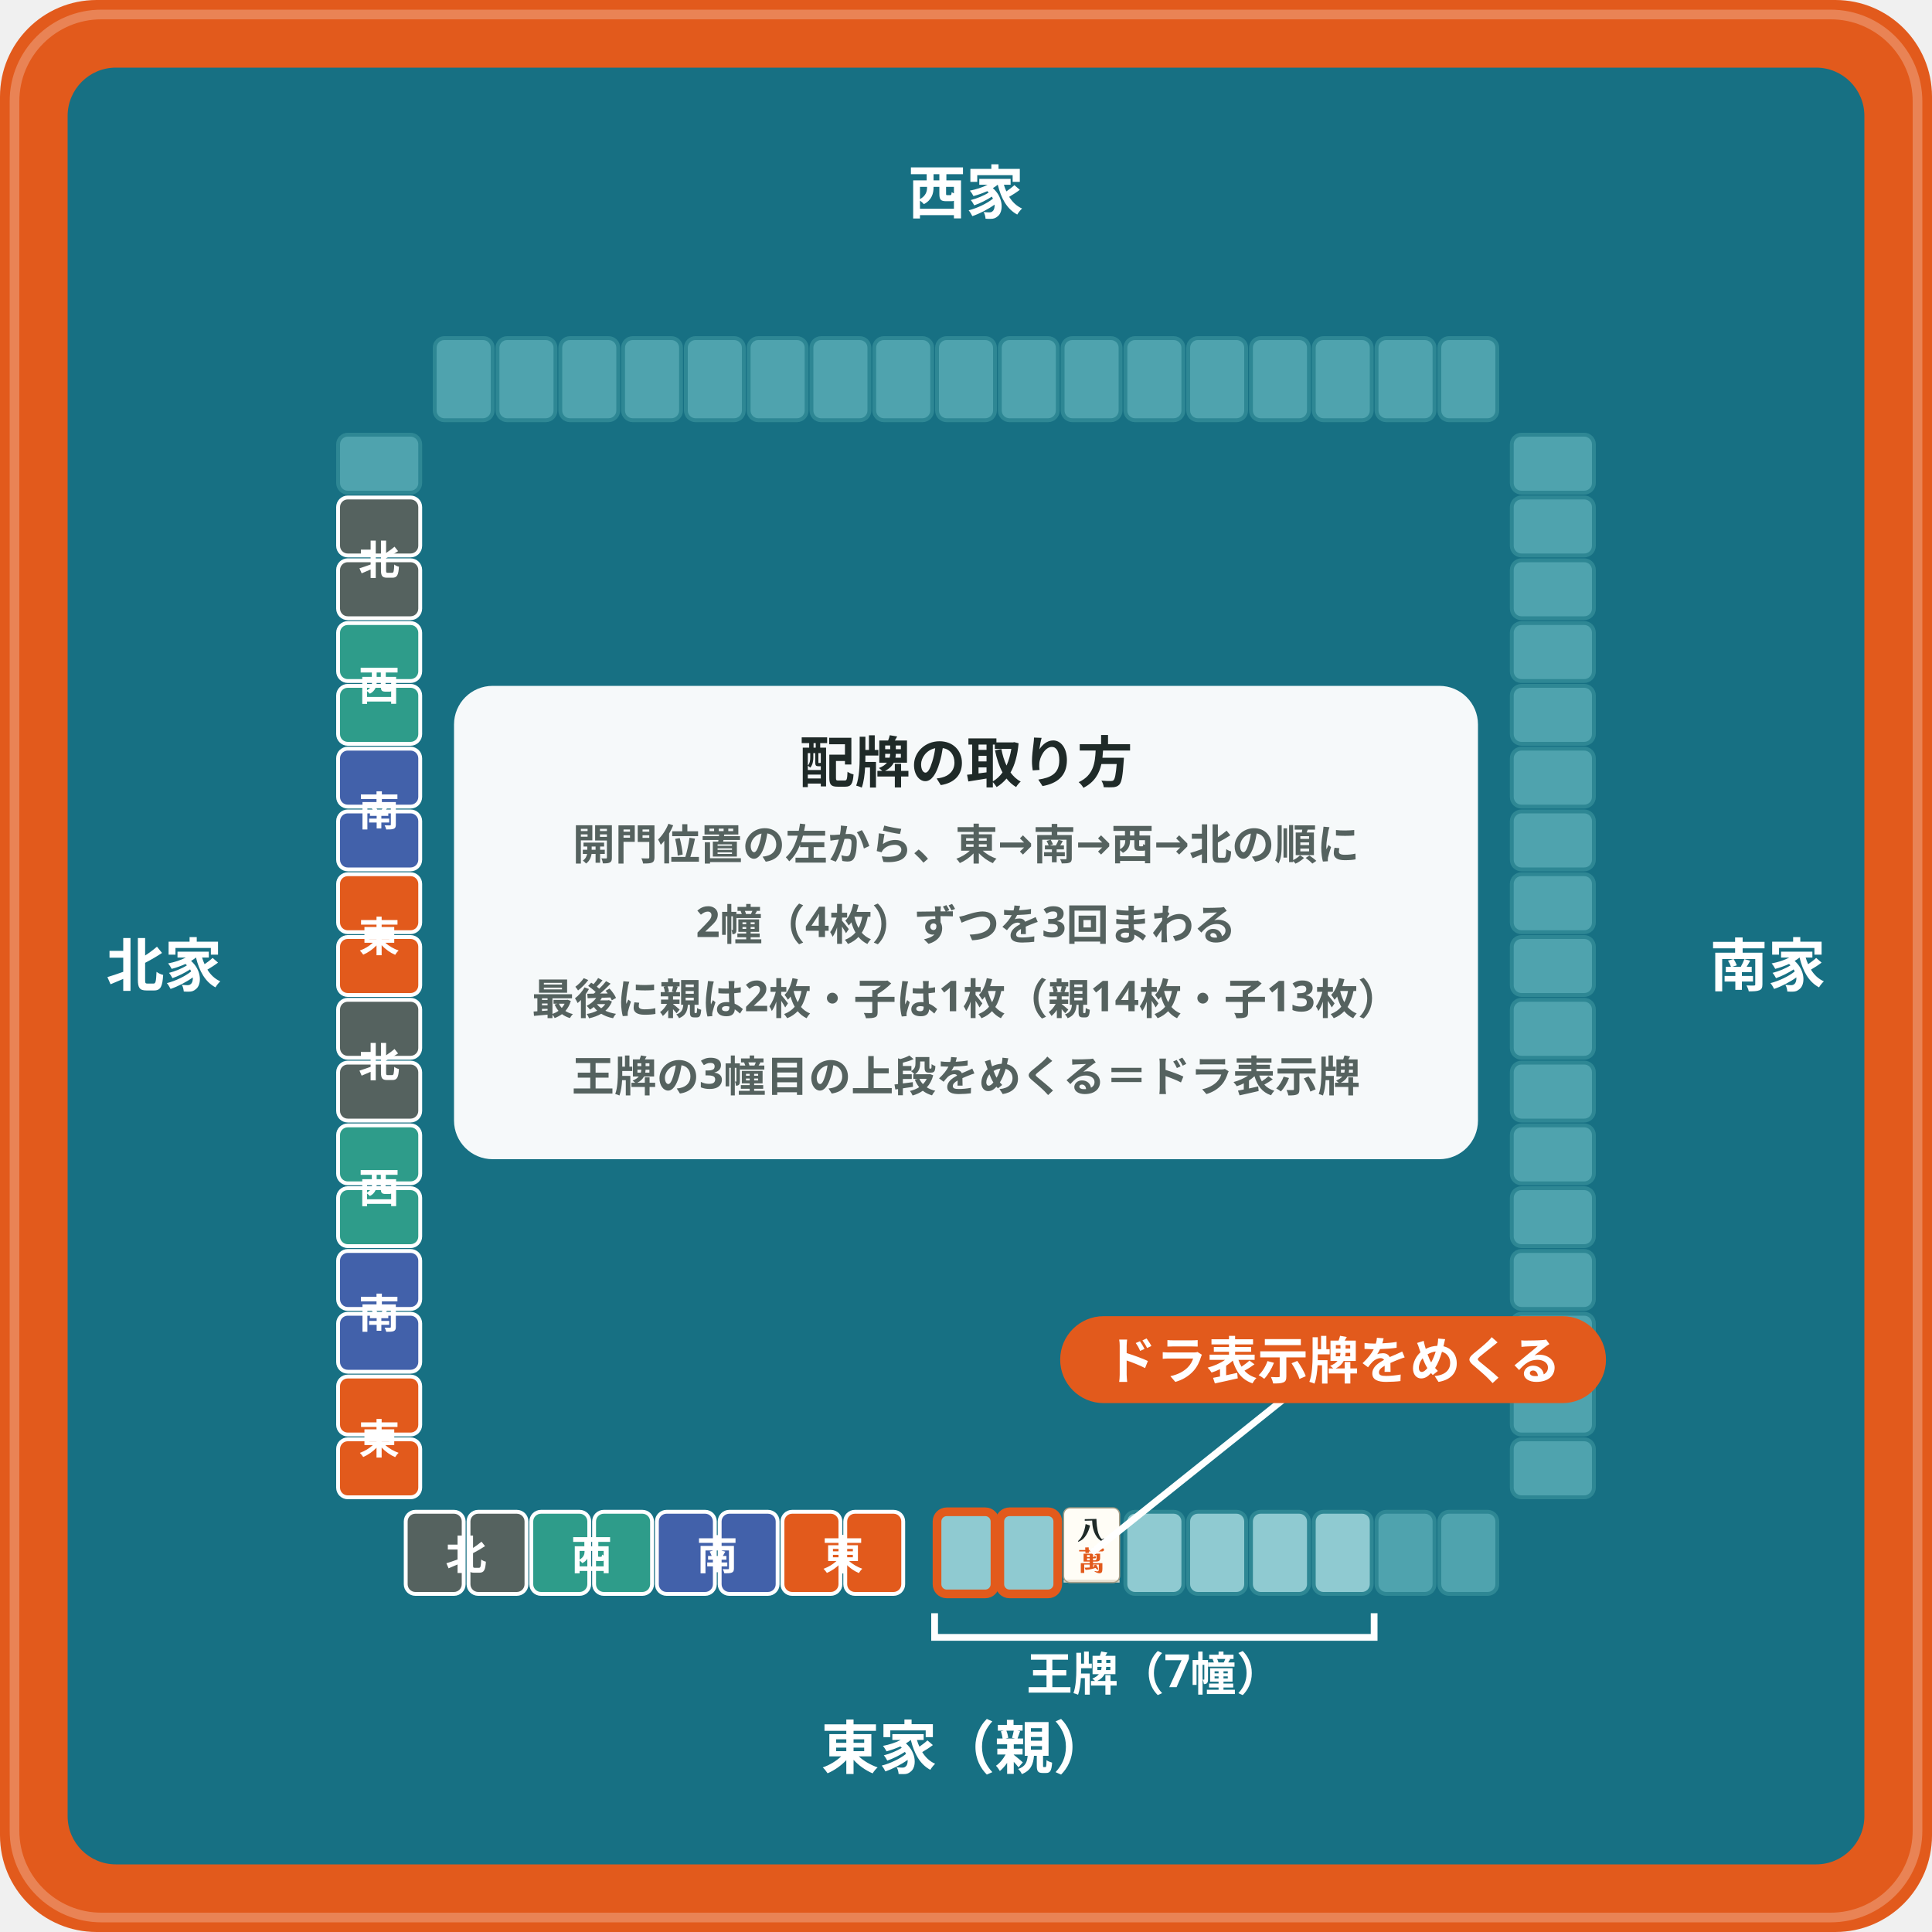
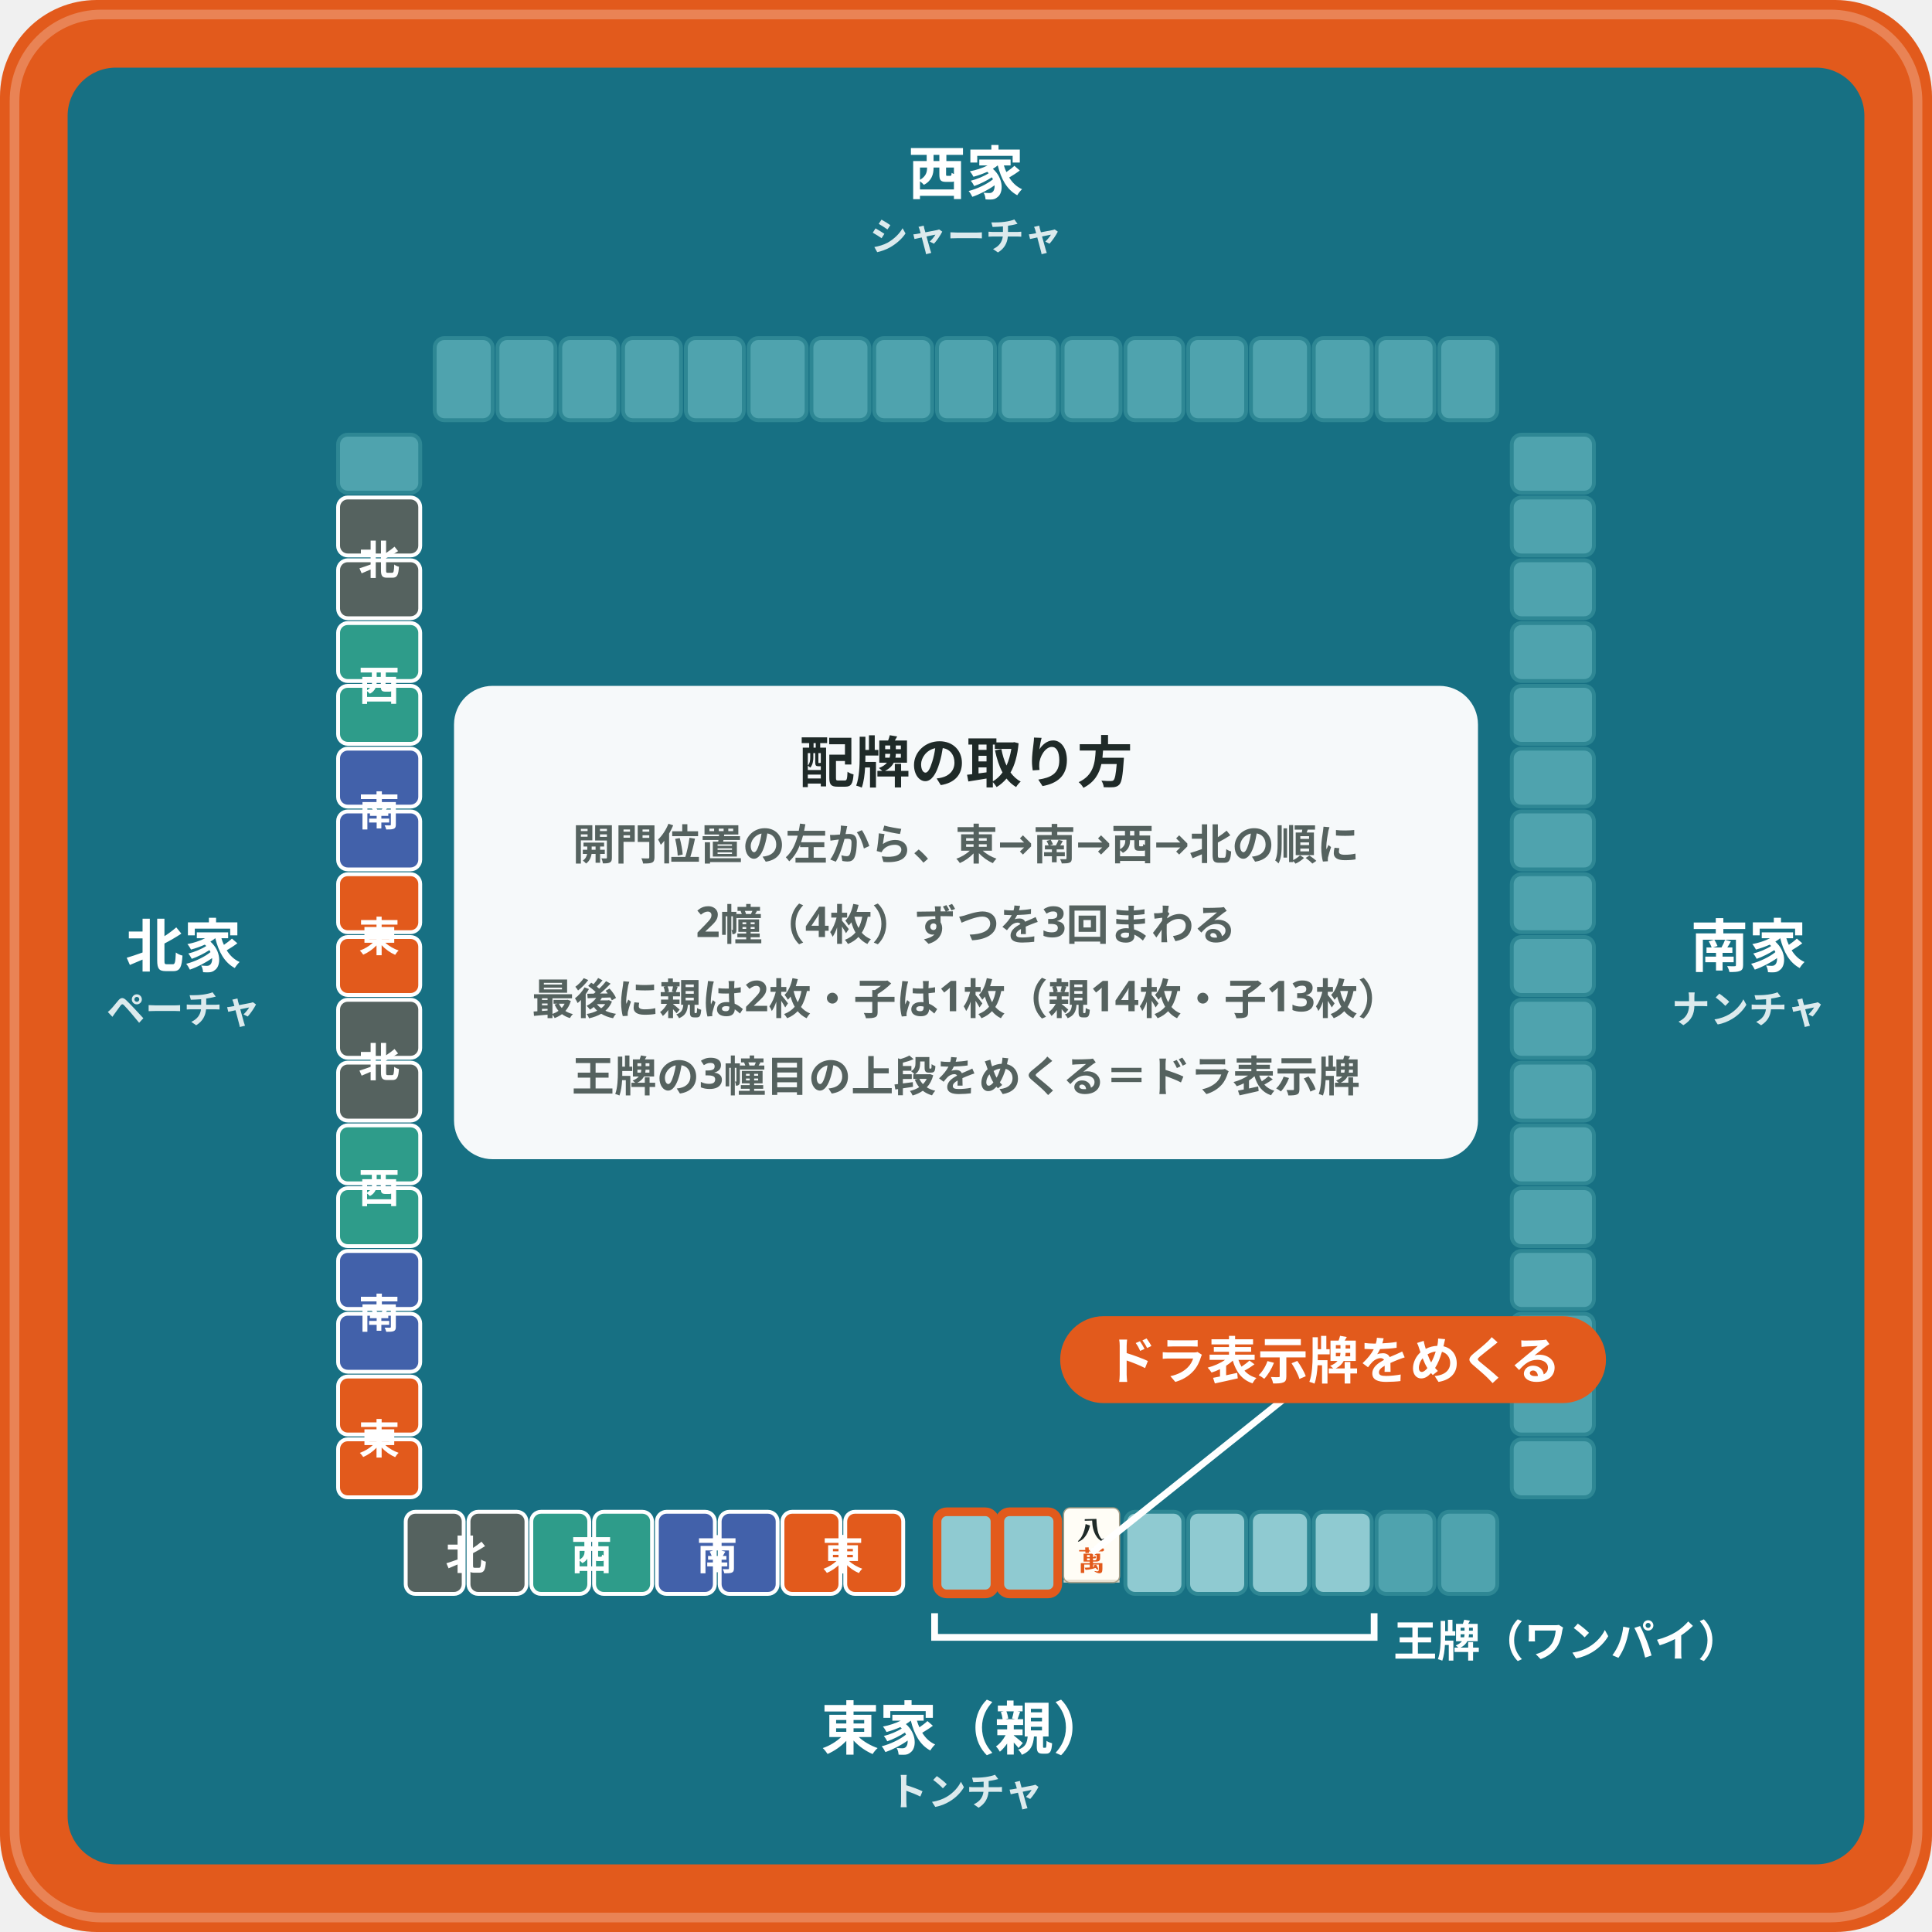
<svg xmlns="http://www.w3.org/2000/svg" viewBox="0 0 400 400" role="img" aria-label="配牌の取り方の図。開門位置の左から東南西北の順に2幢ずつ3回取る">
  <defs>
    <marker id="ah" markerWidth="8" markerHeight="8" refX="4" refY="4" orient="auto">
      <path d="M0 0 L8 4 L0 8 Z" fill="#fff" />
    </marker>
  </defs>
  <rect width="400" height="400" rx="20" fill="#E25A1C" />
  <rect x="3" y="3" width="394" height="394" rx="18" fill="none" stroke="#fff" stroke-opacity=".25" stroke-width="2" />
  <rect x="14" y="14" width="372" height="372" rx="10" fill="#177083" />
  <g transform="rotate(0 200 200)">
    <rect x="298.0" y="313" width="12" height="17" rx="2" fill="#4FA3AE" stroke="#2E8794" stroke-width=".8" />
    <rect x="285.0" y="313" width="12" height="17" rx="2" fill="#4FA3AE" stroke="#2E8794" stroke-width=".8" />
    <rect x="272.0" y="313" width="12" height="17" rx="2" fill="#8FCAD1" stroke="#2E8794" stroke-width=".8" />
    <rect x="259.0" y="313" width="12" height="17" rx="2" fill="#8FCAD1" stroke="#2E8794" stroke-width=".8" />
    <rect x="246.0" y="313" width="12" height="17" rx="2" fill="#8FCAD1" stroke="#2E8794" stroke-width=".8" />
    <rect x="233.0" y="313" width="12" height="17" rx="2" fill="#8FCAD1" stroke="#2E8794" stroke-width=".8" />
    <svg x="220.0" y="312" width="12" height="17.2" viewBox="-1 -1 62 89">
      <rect x="0" y="7" width="60" height="80" rx="7" fill="#177083" />
      <rect x="0" y="0" width="60" height="80" rx="7" fill="#FFFDF6" />
      <rect x="0" y="77" width="60" height="3" fill="#E3DCCB" opacity=".9" />
      <rect x="0" y="0" width="60" height="80" rx="7" fill="none" stroke="#A79E87" stroke-width="1.3" />
      <path transform="translate(14.82 34.75) scale(0.03 -0.03)" d="M451 529Q432 443 398.5 357.0Q365 271 316.5 193.0Q268 115 205 52Q182 30 151.0 10.5Q120 -9 91 -25Q82 -29 62.5 -38.5Q43 -48 32 -48Q19 -48 19 -37Q19 -31 22 -27Q23 -25 25.0 -23.0Q27 -21 28 -20Q74 22 106.0 63.5Q138 105 166 160Q216 255 247.0 364.5Q278 474 293 582ZM993 15Q993 -11 972.5 -27.5Q952 -44 926 -44Q913 -44 892.0 -37.0Q871 -30 851.5 -20.5Q832 -11 821 -5Q755 38 703.5 106.5Q652 175 617.0 254.0Q582 333 563 407Q545 479 536.5 555.5Q528 632 526 706L262 699V756L679 765Q681 703 684.5 642.0Q688 581 695 520Q706 434 724.0 345.0Q742 256 778.5 175.5Q815 95 879 31Q888 46 903.0 56.5Q918 67 938 67Q959 67 976.0 50.5Q993 34 993 15Z" fill="#1F2A28" />
      <path transform="translate(14.91 67.52) scale(0.03 -0.03)" d="M438 378V448H341V378ZM438 493V568H341V493ZM682 568H554V493H580Q583 506 595.0 515.5Q607 525 622 525Q638 525 650.0 513.0Q662 501 662 487Q662 470 652.0 459.0Q642 448 622 448H554V378Q568 378 582.5 377.5Q597 377 611 377Q649 377 665.5 395.5Q682 414 682 455ZM889 67Q889 27 882.5 -7.5Q876 -42 852.5 -63.0Q829 -84 778 -84Q755 -84 726.0 -75.0Q697 -66 669.0 -53.5Q641 -41 622 -29Q621 -28 617 -26Q607 -20 607 -14Q607 -5 618 -5Q627 -5 636.0 -6.5Q645 -8 653 -10Q667 -12 681.5 -14.0Q696 -16 711 -16Q736 -16 746.5 -1.5Q757 13 760.0 34.0Q763 55 763 76Q763 114 762.5 152.0Q762 190 762 227H554V135Q566 137 578.5 138.5Q591 140 603 142L559 184Q567 189 586.5 197.5Q606 206 625.5 213.5Q645 221 653 221Q660 221 663.5 219.0Q667 217 671 214Q676 211 687.5 189.0Q699 167 712.0 139.5Q725 112 734.5 89.5Q744 67 744 62Q744 55 738.5 48.0Q733 41 725 41Q719 41 714.5 43.5Q710 46 706 49Q702 52 699.0 55.5Q696 59 692 62L642 109Q594 89 531.5 73.0Q469 57 405.5 47.5Q342 38 289 37L254 116Q302 116 347.5 118.5Q393 121 438 124V227H240V-72H118V276H438V333H218V615H808V456Q808 386 770.0 359.5Q732 333 667 333H554V276H889ZM947 757Q947 726 926.0 711.0Q905 696 875 696H656Q650 686 635.5 669.0Q621 652 604.0 638.5Q587 625 574 625Q549 625 549 649Q549 661 550.5 672.5Q552 684 553 696H406L409 644L285 636L281 696H59V746L279 747L274 838L399 842L404 747H558Q561 773 563.5 798.5Q566 824 569 852Q595 847 619.5 843.5Q644 840 667 836Q669 836 674.5 835.0Q680 834 686 833Q693 832 698.5 831.0Q704 830 705 830Q709 828 712.0 825.5Q715 823 715 818Q715 811 709.0 797.0Q703 783 695.5 769.0Q688 755 682 747H810Q812 773 828.5 795.5Q845 818 876 818Q901 818 924.0 800.0Q947 782 947 757Z" fill="#E25A1C" />
    </svg>
    <rect x="207.0" y="313" width="12" height="17" rx="2" fill="#8FCAD1" stroke="#2E8794" stroke-width=".8" />
    <rect x="207.0" y="313" width="12" height="17" rx="2" fill="none" stroke="#E25A1C" stroke-width="1.8" />
    <rect x="194.0" y="313" width="12" height="17" rx="2" fill="#8FCAD1" stroke="#2E8794" stroke-width=".8" />
    <rect x="194.0" y="313" width="12" height="17" rx="2" fill="none" stroke="#E25A1C" stroke-width="1.8" />
    <rect x="175.0" y="313" width="12" height="17" rx="2" fill="#E25A1C" stroke="#fff" stroke-width=".8" />
    <rect x="162.0" y="313" width="12" height="17" rx="2" fill="#E25A1C" stroke="#fff" stroke-width=".8" />
    <rect x="149.0" y="313" width="12" height="17" rx="2" fill="#4261AA" stroke="#fff" stroke-width=".8" />
    <rect x="136.0" y="313" width="12" height="17" rx="2" fill="#4261AA" stroke="#fff" stroke-width=".8" />
    <rect x="123.0" y="313" width="12" height="17" rx="2" fill="#2E9C8A" stroke="#fff" stroke-width=".8" />
    <rect x="110.0" y="313" width="12" height="17" rx="2" fill="#2E9C8A" stroke="#fff" stroke-width=".8" />
    <rect x="97.0" y="313" width="12" height="17" rx="2" fill="#55625F" stroke="#fff" stroke-width=".8" />
    <rect x="84.0" y="313" width="12" height="17" rx="2" fill="#55625F" stroke="#fff" stroke-width=".8" />
  </g>
  <g transform="rotate(270 200 200)">
    <rect x="298.0" y="313" width="12" height="17" rx="2" fill="#4FA3AE" stroke="#2E8794" stroke-width=".8" />
    <rect x="285.0" y="313" width="12" height="17" rx="2" fill="#4FA3AE" stroke="#2E8794" stroke-width=".8" />
    <rect x="272.0" y="313" width="12" height="17" rx="2" fill="#4FA3AE" stroke="#2E8794" stroke-width=".8" />
    <rect x="259.0" y="313" width="12" height="17" rx="2" fill="#4FA3AE" stroke="#2E8794" stroke-width=".8" />
    <rect x="246.0" y="313" width="12" height="17" rx="2" fill="#4FA3AE" stroke="#2E8794" stroke-width=".8" />
    <rect x="233.0" y="313" width="12" height="17" rx="2" fill="#4FA3AE" stroke="#2E8794" stroke-width=".8" />
    <rect x="220.0" y="313" width="12" height="17" rx="2" fill="#4FA3AE" stroke="#2E8794" stroke-width=".8" />
    <rect x="207.0" y="313" width="12" height="17" rx="2" fill="#4FA3AE" stroke="#2E8794" stroke-width=".8" />
    <rect x="194.0" y="313" width="12" height="17" rx="2" fill="#4FA3AE" stroke="#2E8794" stroke-width=".8" />
    <rect x="181.0" y="313" width="12" height="17" rx="2" fill="#4FA3AE" stroke="#2E8794" stroke-width=".8" />
    <rect x="168.0" y="313" width="12" height="17" rx="2" fill="#4FA3AE" stroke="#2E8794" stroke-width=".8" />
    <rect x="155.0" y="313" width="12" height="17" rx="2" fill="#4FA3AE" stroke="#2E8794" stroke-width=".8" />
    <rect x="142.0" y="313" width="12" height="17" rx="2" fill="#4FA3AE" stroke="#2E8794" stroke-width=".8" />
    <rect x="129.0" y="313" width="12" height="17" rx="2" fill="#4FA3AE" stroke="#2E8794" stroke-width=".8" />
    <rect x="116.0" y="313" width="12" height="17" rx="2" fill="#4FA3AE" stroke="#2E8794" stroke-width=".8" />
    <rect x="103.0" y="313" width="12" height="17" rx="2" fill="#4FA3AE" stroke="#2E8794" stroke-width=".8" />
    <rect x="90.0" y="313" width="12" height="17" rx="2" fill="#4FA3AE" stroke="#2E8794" stroke-width=".8" />
  </g>
  <g transform="rotate(180 200 200)">
    <rect x="298.0" y="313" width="12" height="17" rx="2" fill="#4FA3AE" stroke="#2E8794" stroke-width=".8" />
    <rect x="285.0" y="313" width="12" height="17" rx="2" fill="#4FA3AE" stroke="#2E8794" stroke-width=".8" />
    <rect x="272.0" y="313" width="12" height="17" rx="2" fill="#4FA3AE" stroke="#2E8794" stroke-width=".8" />
    <rect x="259.0" y="313" width="12" height="17" rx="2" fill="#4FA3AE" stroke="#2E8794" stroke-width=".8" />
    <rect x="246.0" y="313" width="12" height="17" rx="2" fill="#4FA3AE" stroke="#2E8794" stroke-width=".8" />
    <rect x="233.0" y="313" width="12" height="17" rx="2" fill="#4FA3AE" stroke="#2E8794" stroke-width=".8" />
    <rect x="220.0" y="313" width="12" height="17" rx="2" fill="#4FA3AE" stroke="#2E8794" stroke-width=".8" />
    <rect x="207.0" y="313" width="12" height="17" rx="2" fill="#4FA3AE" stroke="#2E8794" stroke-width=".8" />
    <rect x="194.0" y="313" width="12" height="17" rx="2" fill="#4FA3AE" stroke="#2E8794" stroke-width=".8" />
    <rect x="181.0" y="313" width="12" height="17" rx="2" fill="#4FA3AE" stroke="#2E8794" stroke-width=".8" />
    <rect x="168.0" y="313" width="12" height="17" rx="2" fill="#4FA3AE" stroke="#2E8794" stroke-width=".8" />
    <rect x="155.0" y="313" width="12" height="17" rx="2" fill="#4FA3AE" stroke="#2E8794" stroke-width=".8" />
    <rect x="142.0" y="313" width="12" height="17" rx="2" fill="#4FA3AE" stroke="#2E8794" stroke-width=".8" />
    <rect x="129.0" y="313" width="12" height="17" rx="2" fill="#4FA3AE" stroke="#2E8794" stroke-width=".8" />
    <rect x="116.0" y="313" width="12" height="17" rx="2" fill="#4FA3AE" stroke="#2E8794" stroke-width=".8" />
    <rect x="103.0" y="313" width="12" height="17" rx="2" fill="#4FA3AE" stroke="#2E8794" stroke-width=".8" />
    <rect x="90.0" y="313" width="12" height="17" rx="2" fill="#4FA3AE" stroke="#2E8794" stroke-width=".8" />
  </g>
  <g transform="rotate(90 200 200)">
    <rect x="298.0" y="313" width="12" height="17" rx="2" fill="#E25A1C" stroke="#fff" stroke-width=".8" />
    <rect x="285.0" y="313" width="12" height="17" rx="2" fill="#E25A1C" stroke="#fff" stroke-width=".8" />
    <rect x="272.0" y="313" width="12" height="17" rx="2" fill="#4261AA" stroke="#fff" stroke-width=".8" />
    <rect x="259.0" y="313" width="12" height="17" rx="2" fill="#4261AA" stroke="#fff" stroke-width=".8" />
    <rect x="246.0" y="313" width="12" height="17" rx="2" fill="#2E9C8A" stroke="#fff" stroke-width=".8" />
    <rect x="233.0" y="313" width="12" height="17" rx="2" fill="#2E9C8A" stroke="#fff" stroke-width=".8" />
    <rect x="220.0" y="313" width="12" height="17" rx="2" fill="#55625F" stroke="#fff" stroke-width=".8" />
    <rect x="207.0" y="313" width="12" height="17" rx="2" fill="#55625F" stroke="#fff" stroke-width=".8" />
    <rect x="194.0" y="313" width="12" height="17" rx="2" fill="#E25A1C" stroke="#fff" stroke-width=".8" />
    <rect x="181.0" y="313" width="12" height="17" rx="2" fill="#E25A1C" stroke="#fff" stroke-width=".8" />
    <rect x="168.0" y="313" width="12" height="17" rx="2" fill="#4261AA" stroke="#fff" stroke-width=".8" />
    <rect x="155.0" y="313" width="12" height="17" rx="2" fill="#4261AA" stroke="#fff" stroke-width=".8" />
    <rect x="142.0" y="313" width="12" height="17" rx="2" fill="#2E9C8A" stroke="#fff" stroke-width=".8" />
    <rect x="129.0" y="313" width="12" height="17" rx="2" fill="#2E9C8A" stroke="#fff" stroke-width=".8" />
    <rect x="116.0" y="313" width="12" height="17" rx="2" fill="#55625F" stroke="#fff" stroke-width=".8" />
    <rect x="103.0" y="313" width="12" height="17" rx="2" fill="#55625F" stroke="#fff" stroke-width=".8" />
    <rect x="90.0" y="313" width="12" height="17" rx="2" fill="#4FA3AE" stroke="#2E8794" stroke-width=".8" />
  </g>
-   <text x="200" y="362" text-anchor="middle" dominant-baseline="middle" font-size="12" font-weight="900" fill="#fff" font-family="Noto Sans JP, sans-serif">東家（親）</text>
-   <text x="366" y="200" text-anchor="middle" dominant-baseline="middle" font-size="12" font-weight="900" fill="#fff" font-family="Noto Sans JP, sans-serif">南家</text>
-   <text x="200" y="40" text-anchor="middle" dominant-baseline="middle" font-size="12" font-weight="900" fill="#fff" font-family="Noto Sans JP, sans-serif">西家</text>
-   <text x="34" y="200" text-anchor="middle" dominant-baseline="middle" font-size="12" font-weight="900" fill="#fff" font-family="Noto Sans JP, sans-serif">北家</text>
+   <text x="200" y="358" text-anchor="middle" dominant-baseline="middle" font-size="12" font-weight="900" fill="#fff" font-family="Noto Sans JP, sans-serif">東家（親）</text>
+   <text x="200" y="371" text-anchor="middle" dominant-baseline="middle" font-size="8" font-weight="700" fill="#fff" fill-opacity=".85" font-family="Noto Sans JP, sans-serif">トンチャ</text>
+   <text x="362" y="196" text-anchor="middle" dominant-baseline="middle" font-size="12" font-weight="900" fill="#fff" font-family="Noto Sans JP, sans-serif">南家</text>
+   <text x="362" y="209" text-anchor="middle" dominant-baseline="middle" font-size="8" font-weight="700" fill="#fff" fill-opacity=".85" font-family="Noto Sans JP, sans-serif">ナンチャ</text>
+   <text x="200" y="36" text-anchor="middle" dominant-baseline="middle" font-size="12" font-weight="900" fill="#fff" font-family="Noto Sans JP, sans-serif">西家</text>
+   <text x="200" y="49" text-anchor="middle" dominant-baseline="middle" font-size="8" font-weight="700" fill="#fff" fill-opacity=".85" font-family="Noto Sans JP, sans-serif">シャーチャ</text>
+   <text x="38" y="196" text-anchor="middle" dominant-baseline="middle" font-size="12" font-weight="900" fill="#fff" font-family="Noto Sans JP, sans-serif">北家</text>
+   <text x="38" y="209" text-anchor="middle" dominant-baseline="middle" font-size="8" font-weight="700" fill="#fff" fill-opacity=".85" font-family="Noto Sans JP, sans-serif">ペーチャ</text>
  <path d="M193.5 334 v5 H284.5 v-5" fill="none" stroke="#fff" stroke-width="1.4" />
-   <text x="239.0" y="350" text-anchor="middle" font-size="9.5" font-weight="900" fill="#fff" font-family="Noto Sans JP, sans-serif">王牌（7幢）</text>
+   <text x="288.5" y="343" text-anchor="start" font-size="9" font-weight="900" fill="#fff" font-family="Noto Sans JP, sans-serif">王牌（ワンパイ）</text>
  <rect x="94" y="142" width="212" height="98" rx="8" fill="#fff" opacity=".96" />
  <text x="200" y="162" text-anchor="middle" font-size="11.5" font-weight="900" fill="#1F2A28" font-family="Noto Sans JP, sans-serif">配牌の取り方</text>
  <text x="200" y="178" text-anchor="middle" font-size="8.8" font-weight="700" fill="#55625F" font-family="Noto Sans JP, sans-serif">開門位置の左から、東→南→西→北の順に</text>
  <text x="200" y="194" text-anchor="middle" font-size="8.8" font-weight="700" fill="#55625F" font-family="Noto Sans JP, sans-serif">2幢（4枚）ずつを3回まわる</text>
  <text x="200" y="210" text-anchor="middle" font-size="8.8" font-weight="700" fill="#55625F" font-family="Noto Sans JP, sans-serif">最後に親は2枚・子は1枚（親14枚・子13枚）</text>
  <text x="200" y="226" text-anchor="middle" font-size="8.8" font-weight="700" fill="#55625F" font-family="Noto Sans JP, sans-serif">王牌の3幢目の上段をめくる＝ドラ表示牌</text>
  <line x1="226.0" y1="321.5" x2="276.0" y2="281.5" stroke="#fff" stroke-width="1.4" />
  <rect x="219.5" y="272.5" width="113.0" height="18" rx="9" fill="#E25A1C" />
  <text x="276.0" y="285.5" text-anchor="middle" font-size="10.5" font-weight="900" fill="#fff" font-family="Noto Sans JP, sans-serif">ドラ表示牌をめくる</text>
  <text x="174.5" y="325.0" text-anchor="middle" font-size="8.5" font-weight="900" fill="#fff" font-family="Noto Sans JP, sans-serif">東</text>
  <text x="148.5" y="325.0" text-anchor="middle" font-size="8.5" font-weight="900" fill="#fff" font-family="Noto Sans JP, sans-serif">南</text>
  <text x="122.5" y="325.0" text-anchor="middle" font-size="8.5" font-weight="900" fill="#fff" font-family="Noto Sans JP, sans-serif">西</text>
  <text x="96.5" y="325.0" text-anchor="middle" font-size="8.5" font-weight="900" fill="#fff" font-family="Noto Sans JP, sans-serif">北</text>
  <text x="78.5" y="301.0" text-anchor="middle" font-size="8.5" font-weight="900" fill="#fff" font-family="Noto Sans JP, sans-serif">東</text>
  <text x="78.5" y="275.0" text-anchor="middle" font-size="8.5" font-weight="900" fill="#fff" font-family="Noto Sans JP, sans-serif">南</text>
  <text x="78.5" y="249.0" text-anchor="middle" font-size="8.5" font-weight="900" fill="#fff" font-family="Noto Sans JP, sans-serif">西</text>
  <text x="78.5" y="223.0" text-anchor="middle" font-size="8.5" font-weight="900" fill="#fff" font-family="Noto Sans JP, sans-serif">北</text>
  <text x="78.5" y="197.0" text-anchor="middle" font-size="8.5" font-weight="900" fill="#fff" font-family="Noto Sans JP, sans-serif">東</text>
  <text x="78.5" y="171.0" text-anchor="middle" font-size="8.5" font-weight="900" fill="#fff" font-family="Noto Sans JP, sans-serif">南</text>
  <text x="78.5" y="145.0" text-anchor="middle" font-size="8.5" font-weight="900" fill="#fff" font-family="Noto Sans JP, sans-serif">西</text>
  <text x="78.5" y="119.0" text-anchor="middle" font-size="8.5" font-weight="900" fill="#fff" font-family="Noto Sans JP, sans-serif">北</text>
</svg>
